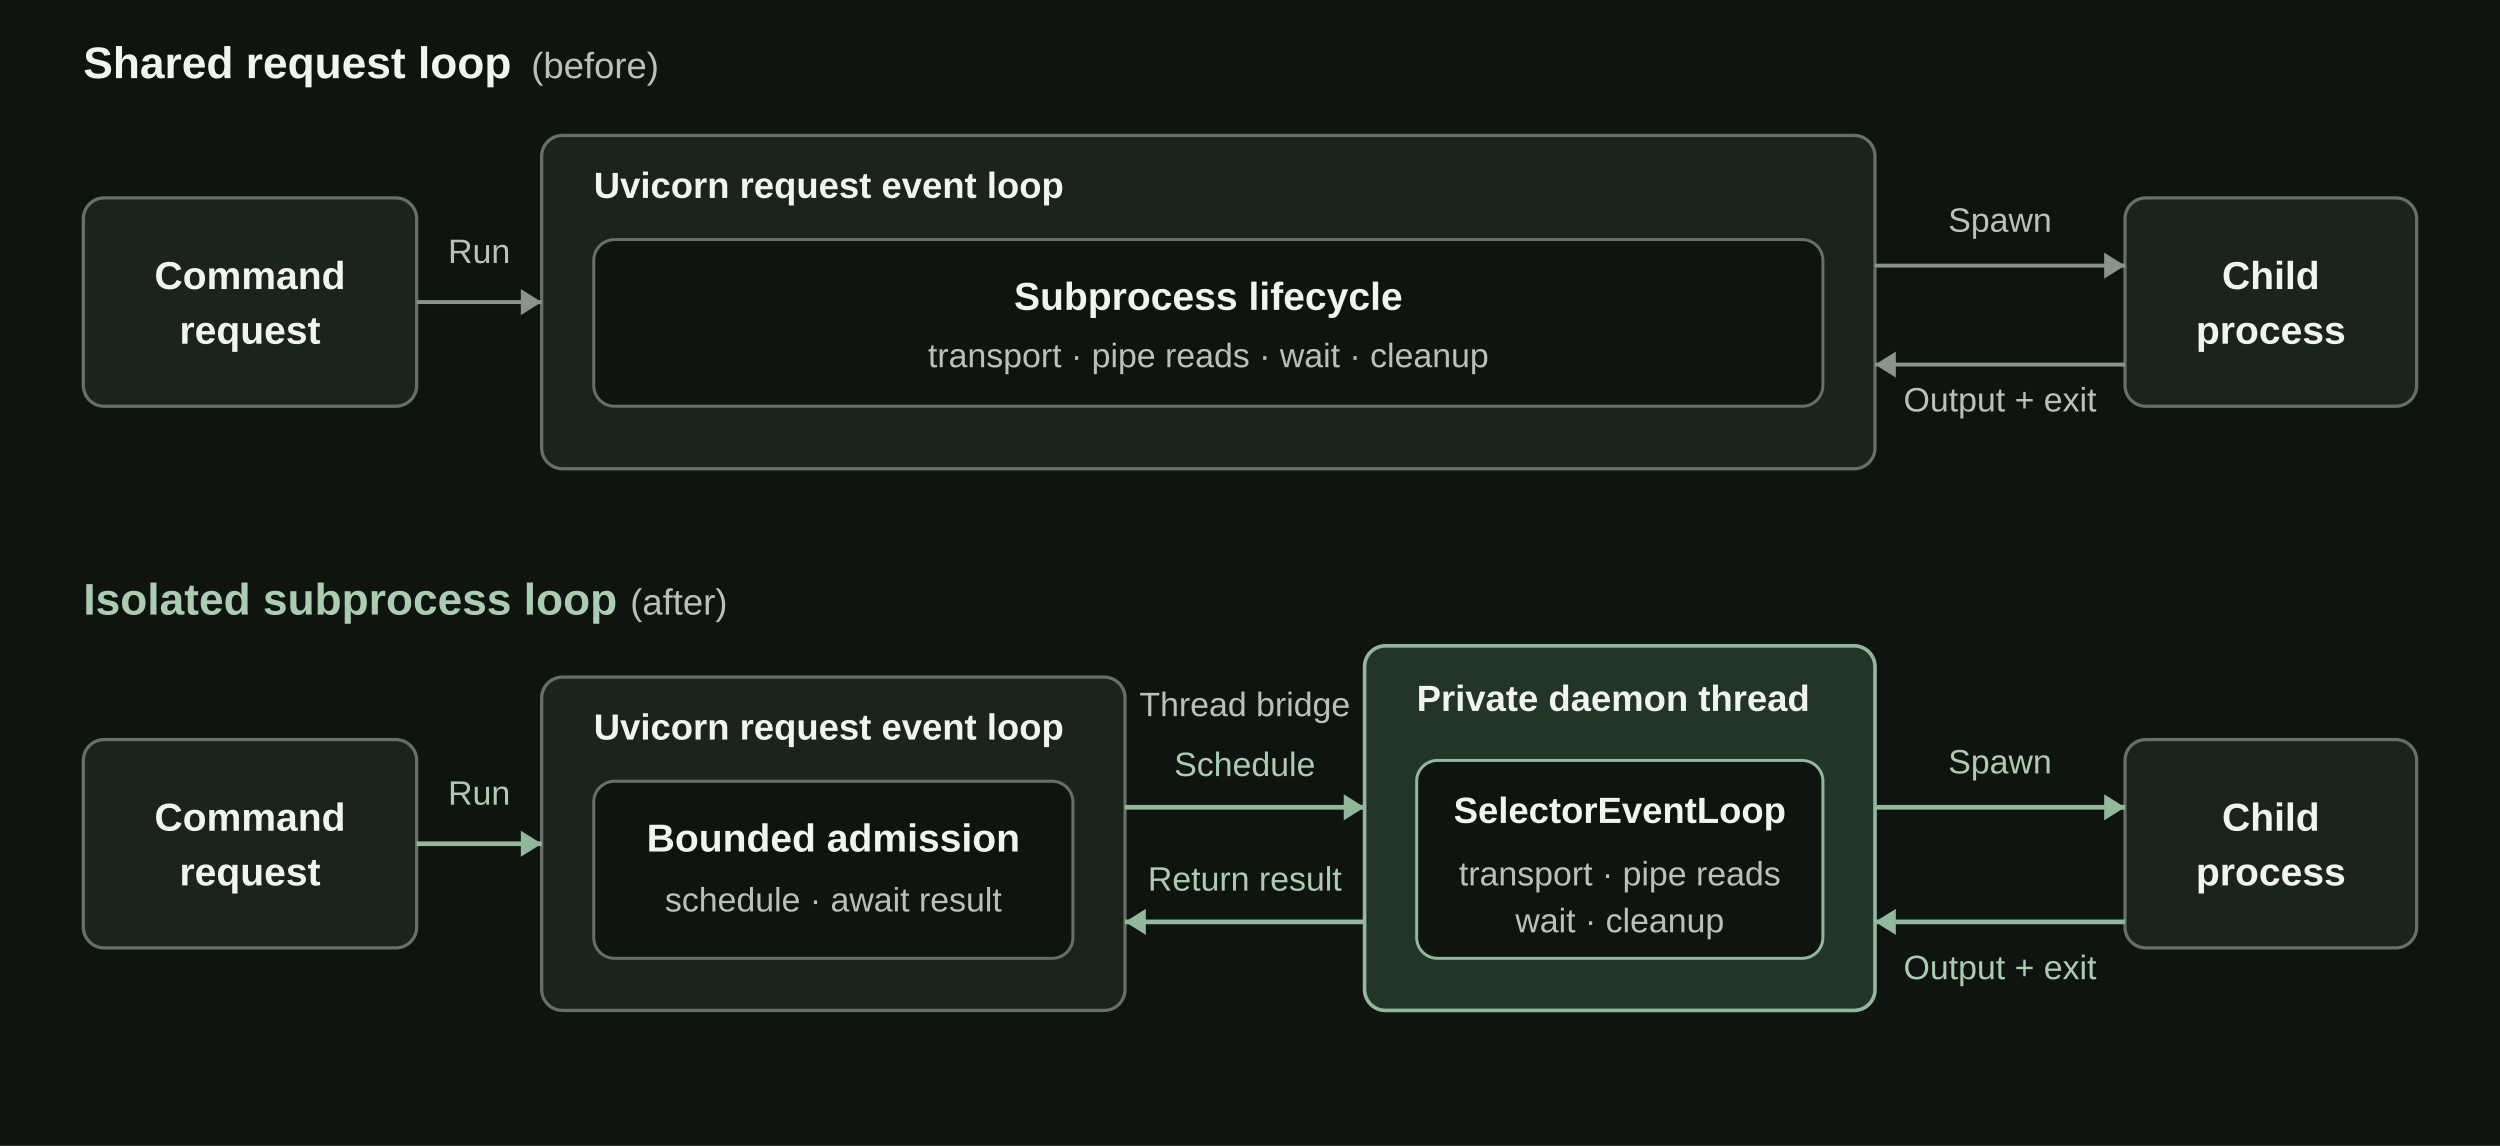
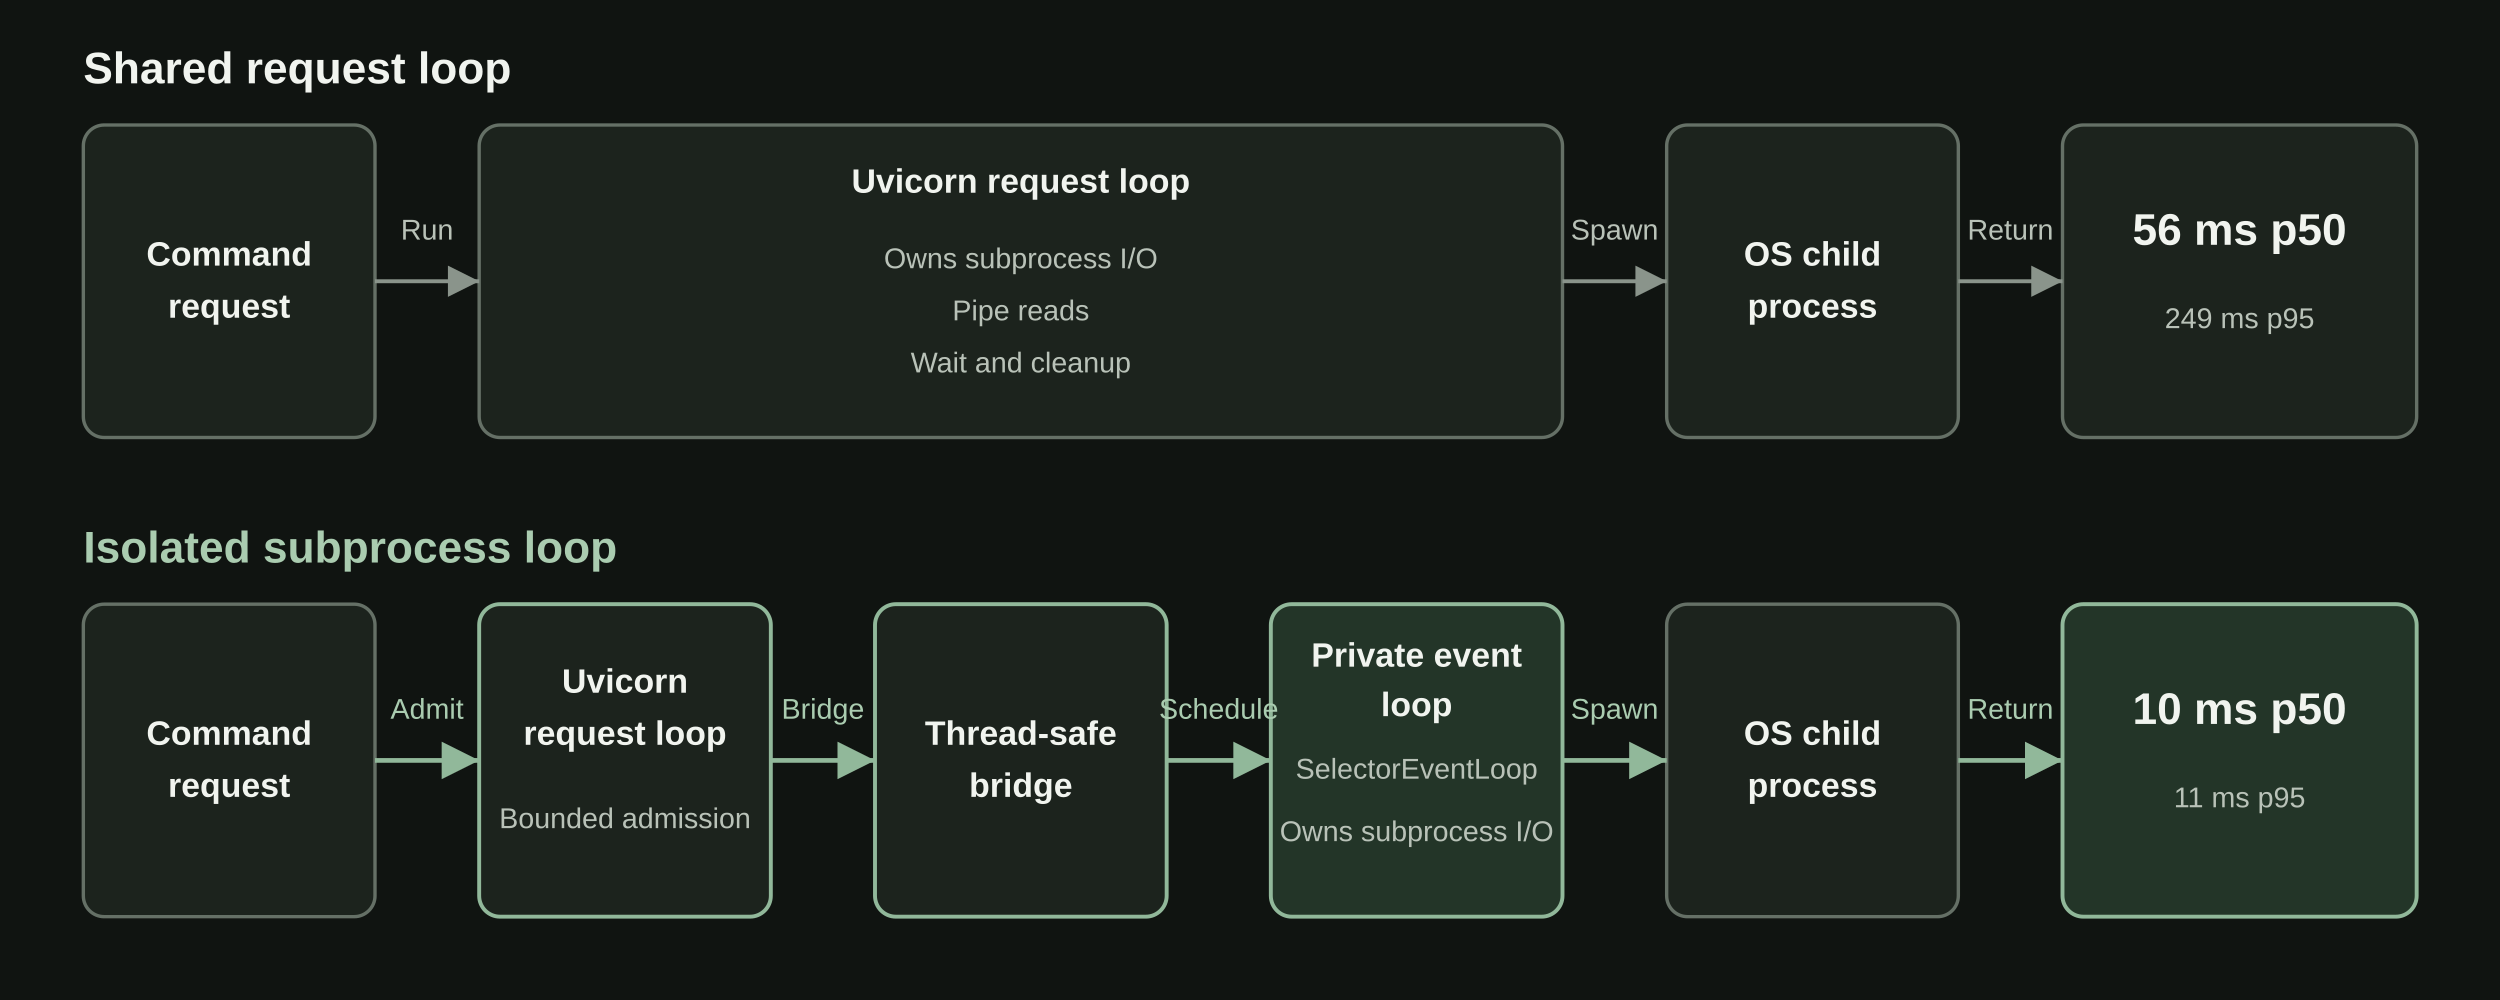
- <svg xmlns="http://www.w3.org/2000/svg" width="960" height="440" viewBox="0 0 960 440" role="img" aria-labelledby="title desc">
+ <svg xmlns="http://www.w3.org/2000/svg" width="960" height="384" viewBox="0 0 960 384" role="img" aria-labelledby="title desc">
  <defs>
    <style>
      .bg { fill: #101411; }
-       .box { fill: #1C231D; stroke: #657066; stroke-width: 1.25; }
-       .owned { fill: #101411; stroke: #657066; stroke-width: 1.15; }
-       .isolated { fill: #233528; stroke: #91B89A; stroke-width: 1.4; }
-       .isolated-inner { fill: #101411; stroke: #91B89A; stroke-width: 1.15; }
-       .row,
-       .row-after,
-       .row-note,
-       .boundary-label,
-       .loop-label,
-       .label,
-       .small,
-       .arrow-label,
-       .arrow-label-after {
-         font-family: -apple-system, BlinkMacSystemFont, "Segoe UI", Arial, sans-serif;
-       }
+       .box { fill: #1C231D; stroke: #657066; stroke-width: 1.3; }
+       .changed { fill: #1C231D; stroke: #91B89A; stroke-width: 1.5; }
+       .primary { fill: #233528; stroke: #91B89A; stroke-width: 1.5; }
+       .row, .row-opt, .label, .small, .metric, .arrow-label, .arrow-label-opt { font-family: -apple-system, BlinkMacSystemFont, "Segoe UI", Arial, sans-serif; }
      .row { fill: #F1F4EF; font-size: 17px; font-weight: 700; }
-       .row-after { fill: #AACCB0; font-size: 17px; font-weight: 700; }
-       .row-note { fill: #B9C2B8; font-size: 14px; font-weight: 500; }
-       .boundary-label { fill: #F1F4EF; font-size: 14px; font-weight: 600; }
-       .loop-label { fill: #F1F4EF; font-size: 14px; font-weight: 600; }
-       .label { fill: #F1F4EF; font-size: 15px; font-weight: 600; }
-       .small { fill: #B9C2B8; font-size: 13px; }
-       .arrow-label { fill: #B9C2B8; font-size: 13px; font-weight: 500; }
-       .arrow-label-after { fill: #AACCB0; font-size: 13px; font-weight: 500; }
-       .path { stroke: #8A948B; stroke-width: 1.5; }
-       .path-after { stroke: #91B89A; stroke-width: 1.8; }
-       .arrow { fill: #8A948B; }
-       .arrow-after { fill: #91B89A; }
+       .row-opt { fill: #AACCB0; font-size: 17px; font-weight: 700; }
+       .label { fill: #F1F4EF; font-size: 13px; font-weight: 600; }
+       .small { fill: #B9C2B8; font-size: 11px; }
+       .metric { fill: #F1F4EF; font-size: 17px; font-weight: 700; }
+       .arrow-label { fill: #B9C2B8; font-size: 11px; font-weight: 500; }
+       .arrow-label-opt { fill: #AACCB0; font-size: 11px; font-weight: 500; }
+       .path { fill: none; stroke: #8A948B; stroke-width: 1.5; }
+       .path-opt { fill: none; stroke: #91B89A; stroke-width: 1.8; }
    </style>
+     <marker id="arrow-neutral" viewBox="0 0 8 8" refX="8" refY="4" markerWidth="8" markerHeight="8" orient="auto">
+       <path d="M0 0 L8 4 L0 8 Z" fill="#8A948B" />
+     </marker>
+     <marker id="arrow-sage" viewBox="0 0 8 8" refX="8" refY="4" markerWidth="8" markerHeight="8" orient="auto">
+       <path d="M0 0 L8 4 L0 8 Z" fill="#91B89A" />
+     </marker>
  </defs>
-   <rect class="bg" width="960" height="440" />
-   <text class="row" x="32" y="30">Shared request loop</text>
-   <text class="row-note" x="204" y="30">(before)</text>
-   <rect class="box" x="32" y="76" width="128" height="80" rx="8" />
-   <text class="label" x="96" y="111" text-anchor="middle">Command</text>
-   <text class="label" x="96" y="132" text-anchor="middle">request</text>
-   <rect class="box" x="208" y="52" width="512" height="128" rx="8" />
-   <text class="boundary-label" x="228" y="76">Uvicorn request event loop</text>
-   <rect class="owned" x="228" y="92" width="472" height="64" rx="8" />
-   <text class="label" x="464" y="119" text-anchor="middle">Subprocess lifecycle</text>
-   <text class="small" x="464" y="141" text-anchor="middle">transport · pipe reads · wait · cleanup</text>
-   <rect class="box" x="816" y="76" width="112" height="80" rx="8" />
-   <text class="label" x="872" y="111" text-anchor="middle">Child</text>
-   <text class="label" x="872" y="132" text-anchor="middle">process</text>
-   <line class="path" x1="160" y1="116" x2="208" y2="116" />
-   <path class="arrow" d="M 200 111 L 208 116 L 200 121 Z" />
-   <text class="arrow-label" x="184" y="101" text-anchor="middle">Run</text>
-   <line class="path" x1="720" y1="102" x2="816" y2="102" />
-   <path class="arrow" d="M 808 97 L 816 102 L 808 107 Z" />
-   <text class="arrow-label" x="768" y="89" text-anchor="middle">Spawn</text>
-   <line class="path" x1="816" y1="140" x2="720" y2="140" />
-   <path class="arrow" d="M 728 135 L 720 140 L 728 145 Z" />
-   <text class="arrow-label" x="768" y="158" text-anchor="middle">Output + exit</text>
-   <text class="row-after" x="32" y="236">Isolated subprocess loop</text>
-   <text class="row-note" x="242" y="236">(after)</text>
-   <rect class="box" x="32" y="284" width="128" height="80" rx="8" />
-   <text class="label" x="96" y="319" text-anchor="middle">Command</text>
-   <text class="label" x="96" y="340" text-anchor="middle">request</text>
-   <rect class="box" x="208" y="260" width="224" height="128" rx="8" />
-   <text class="boundary-label" x="228" y="284">Uvicorn request event loop</text>
-   <rect class="owned" x="228" y="300" width="184" height="68" rx="8" />
-   <text class="label" x="320" y="327" text-anchor="middle">Bounded admission</text>
-   <text class="small" x="320" y="350" text-anchor="middle">schedule · await result</text>
-   <text class="arrow-label" x="478" y="275" text-anchor="middle">Thread bridge</text>
-   <line class="path-after" x1="432" y1="310" x2="524" y2="310" />
-   <path class="arrow-after" d="M 516 305 L 524 310 L 516 315 Z" />
-   <text class="arrow-label-after" x="478" y="298" text-anchor="middle">Schedule</text>
-   <line class="path-after" x1="524" y1="354" x2="432" y2="354" />
-   <path class="arrow-after" d="M 440 349 L 432 354 L 440 359 Z" />
-   <text class="arrow-label-after" x="478" y="342" text-anchor="middle">Return result</text>
-   <rect class="isolated" x="524" y="248" width="196" height="140" rx="8" />
-   <text class="boundary-label" x="544" y="273">Private daemon thread</text>
-   <rect class="isolated-inner" x="544" y="292" width="156" height="76" rx="8" />
-   <text class="loop-label" x="622" y="316" text-anchor="middle">SelectorEventLoop</text>
-   <text class="small" x="622" y="340" text-anchor="middle">transport · pipe reads</text>
-   <text class="small" x="622" y="358" text-anchor="middle">wait · cleanup</text>
-   <rect class="box" x="816" y="284" width="112" height="80" rx="8" />
-   <text class="label" x="872" y="319" text-anchor="middle">Child</text>
-   <text class="label" x="872" y="340" text-anchor="middle">process</text>
-   <line class="path-after" x1="160" y1="324" x2="208" y2="324" />
-   <path class="arrow-after" d="M 200 319 L 208 324 L 200 329 Z" />
-   <text class="arrow-label-after" x="184" y="309" text-anchor="middle">Run</text>
-   <line class="path-after" x1="720" y1="310" x2="816" y2="310" />
-   <path class="arrow-after" d="M 808 305 L 816 310 L 808 315 Z" />
-   <text class="arrow-label-after" x="768" y="297" text-anchor="middle">Spawn</text>
-   <line class="path-after" x1="816" y1="354" x2="720" y2="354" />
-   <path class="arrow-after" d="M 728 349 L 720 354 L 728 359 Z" />
-   <text class="arrow-label-after" x="768" y="376" text-anchor="middle">Output + exit</text>
+   <rect class="bg" width="960" height="384" />
+   <text class="row" x="32" y="32">Shared request loop</text>
+   <rect class="box" x="32" y="48" width="112" height="120" rx="8" />
+   <text class="label" x="88" y="102" text-anchor="middle">Command</text>
+   <text class="label" x="88" y="122" text-anchor="middle">request</text>
+   <rect class="box" x="184" y="48" width="416" height="120" rx="8" />
+   <text class="label" x="392" y="74" text-anchor="middle">Uvicorn request loop</text>
+   <text class="small" x="392" y="103" text-anchor="middle">Owns subprocess I/O</text>
+   <text class="small" x="392" y="123" text-anchor="middle">Pipe reads</text>
+   <text class="small" x="392" y="143" text-anchor="middle">Wait and cleanup</text>
+   <rect class="box" x="640" y="48" width="112" height="120" rx="8" />
+   <text class="label" x="696" y="102" text-anchor="middle">OS child</text>
+   <text class="label" x="696" y="122" text-anchor="middle">process</text>
+   <rect class="box" x="792" y="48" width="136" height="120" rx="8" />
+   <text class="metric" x="860" y="94" text-anchor="middle">56 ms p50</text>
+   <text class="small" x="860" y="126" text-anchor="middle">249 ms p95</text>
+   <line class="path" x1="144" y1="108" x2="184" y2="108" marker-end="url(#arrow-neutral)" />
+   <text class="arrow-label" x="164" y="92" text-anchor="middle">Run</text>
+   <line class="path" x1="600" y1="108" x2="640" y2="108" marker-end="url(#arrow-neutral)" />
+   <text class="arrow-label" x="620" y="92" text-anchor="middle">Spawn</text>
+   <line class="path" x1="752" y1="108" x2="792" y2="108" marker-end="url(#arrow-neutral)" />
+   <text class="arrow-label" x="772" y="92" text-anchor="middle">Return</text>
+   <text class="row-opt" x="32" y="216">Isolated subprocess loop</text>
+   <rect class="box" x="32" y="232" width="112" height="120" rx="8" />
+   <text class="label" x="88" y="286" text-anchor="middle">Command</text>
+   <text class="label" x="88" y="306" text-anchor="middle">request</text>
+   <rect class="changed" x="184" y="232" width="112" height="120" rx="8" />
+   <text class="label" x="240" y="266" text-anchor="middle">Uvicorn</text>
+   <text class="label" x="240" y="286" text-anchor="middle">request loop</text>
+   <text class="small" x="240" y="318" text-anchor="middle">Bounded admission</text>
+   <rect class="changed" x="336" y="232" width="112" height="120" rx="8" />
+   <text class="label" x="392" y="286" text-anchor="middle">Thread-safe</text>
+   <text class="label" x="392" y="306" text-anchor="middle">bridge</text>
+   <rect class="primary" x="488" y="232" width="112" height="120" rx="8" />
+   <text class="label" x="544" y="256" text-anchor="middle">Private event</text>
+   <text class="label" x="544" y="275" text-anchor="middle">loop</text>
+   <text class="small" x="544" y="299" text-anchor="middle">SelectorEventLoop</text>
+   <text class="small" x="544" y="323" text-anchor="middle">Owns subprocess I/O</text>
+   <rect class="box" x="640" y="232" width="112" height="120" rx="8" />
+   <text class="label" x="696" y="286" text-anchor="middle">OS child</text>
+   <text class="label" x="696" y="306" text-anchor="middle">process</text>
+   <rect class="primary" x="792" y="232" width="136" height="120" rx="8" />
+   <text class="metric" x="860" y="278" text-anchor="middle">10 ms p50</text>
+   <text class="small" x="860" y="310" text-anchor="middle">11 ms p95</text>
+   <line class="path-opt" x1="144" y1="292" x2="184" y2="292" marker-end="url(#arrow-sage)" />
+   <text class="arrow-label-opt" x="164" y="276" text-anchor="middle">Admit</text>
+   <line class="path-opt" x1="296" y1="292" x2="336" y2="292" marker-end="url(#arrow-sage)" />
+   <text class="arrow-label-opt" x="316" y="276" text-anchor="middle">Bridge</text>
+   <line class="path-opt" x1="448" y1="292" x2="488" y2="292" marker-end="url(#arrow-sage)" />
+   <text class="arrow-label-opt" x="468" y="276" text-anchor="middle">Schedule</text>
+   <line class="path-opt" x1="600" y1="292" x2="640" y2="292" marker-end="url(#arrow-sage)" />
+   <text class="arrow-label-opt" x="620" y="276" text-anchor="middle">Spawn</text>
+   <line class="path-opt" x1="752" y1="292" x2="792" y2="292" marker-end="url(#arrow-sage)" />
+   <text class="arrow-label-opt" x="772" y="276" text-anchor="middle">Return</text>
</svg>
